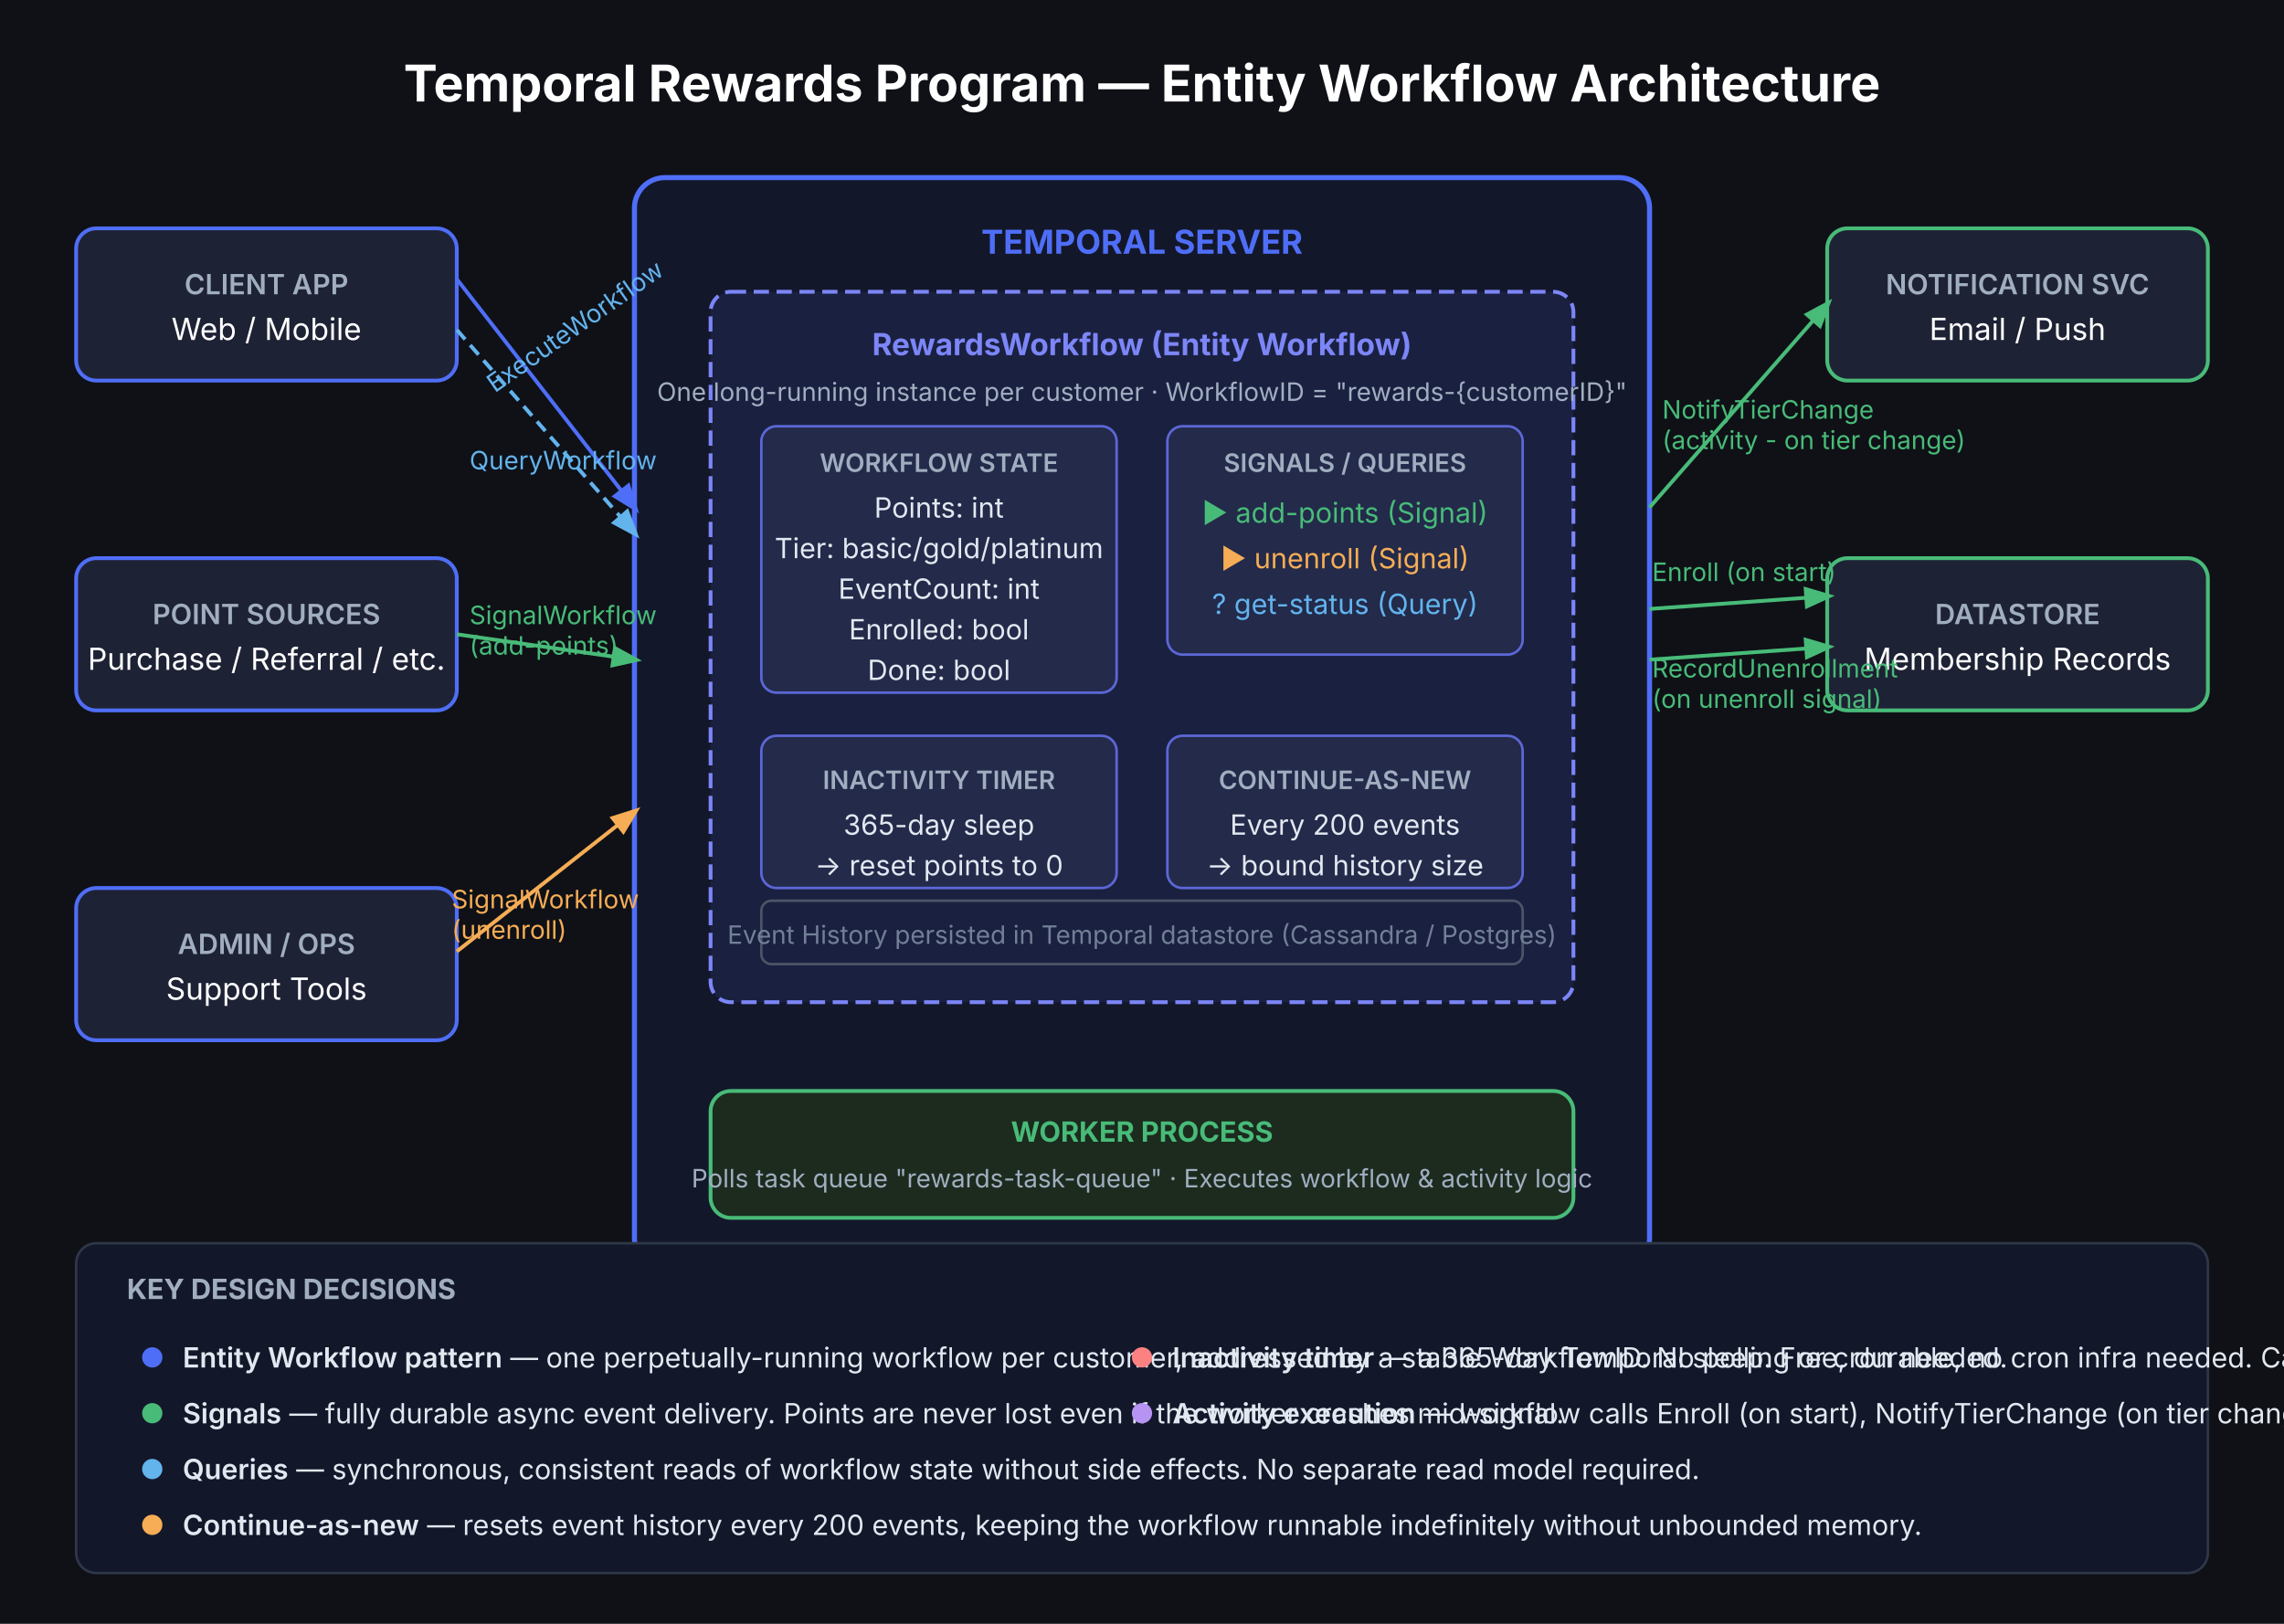
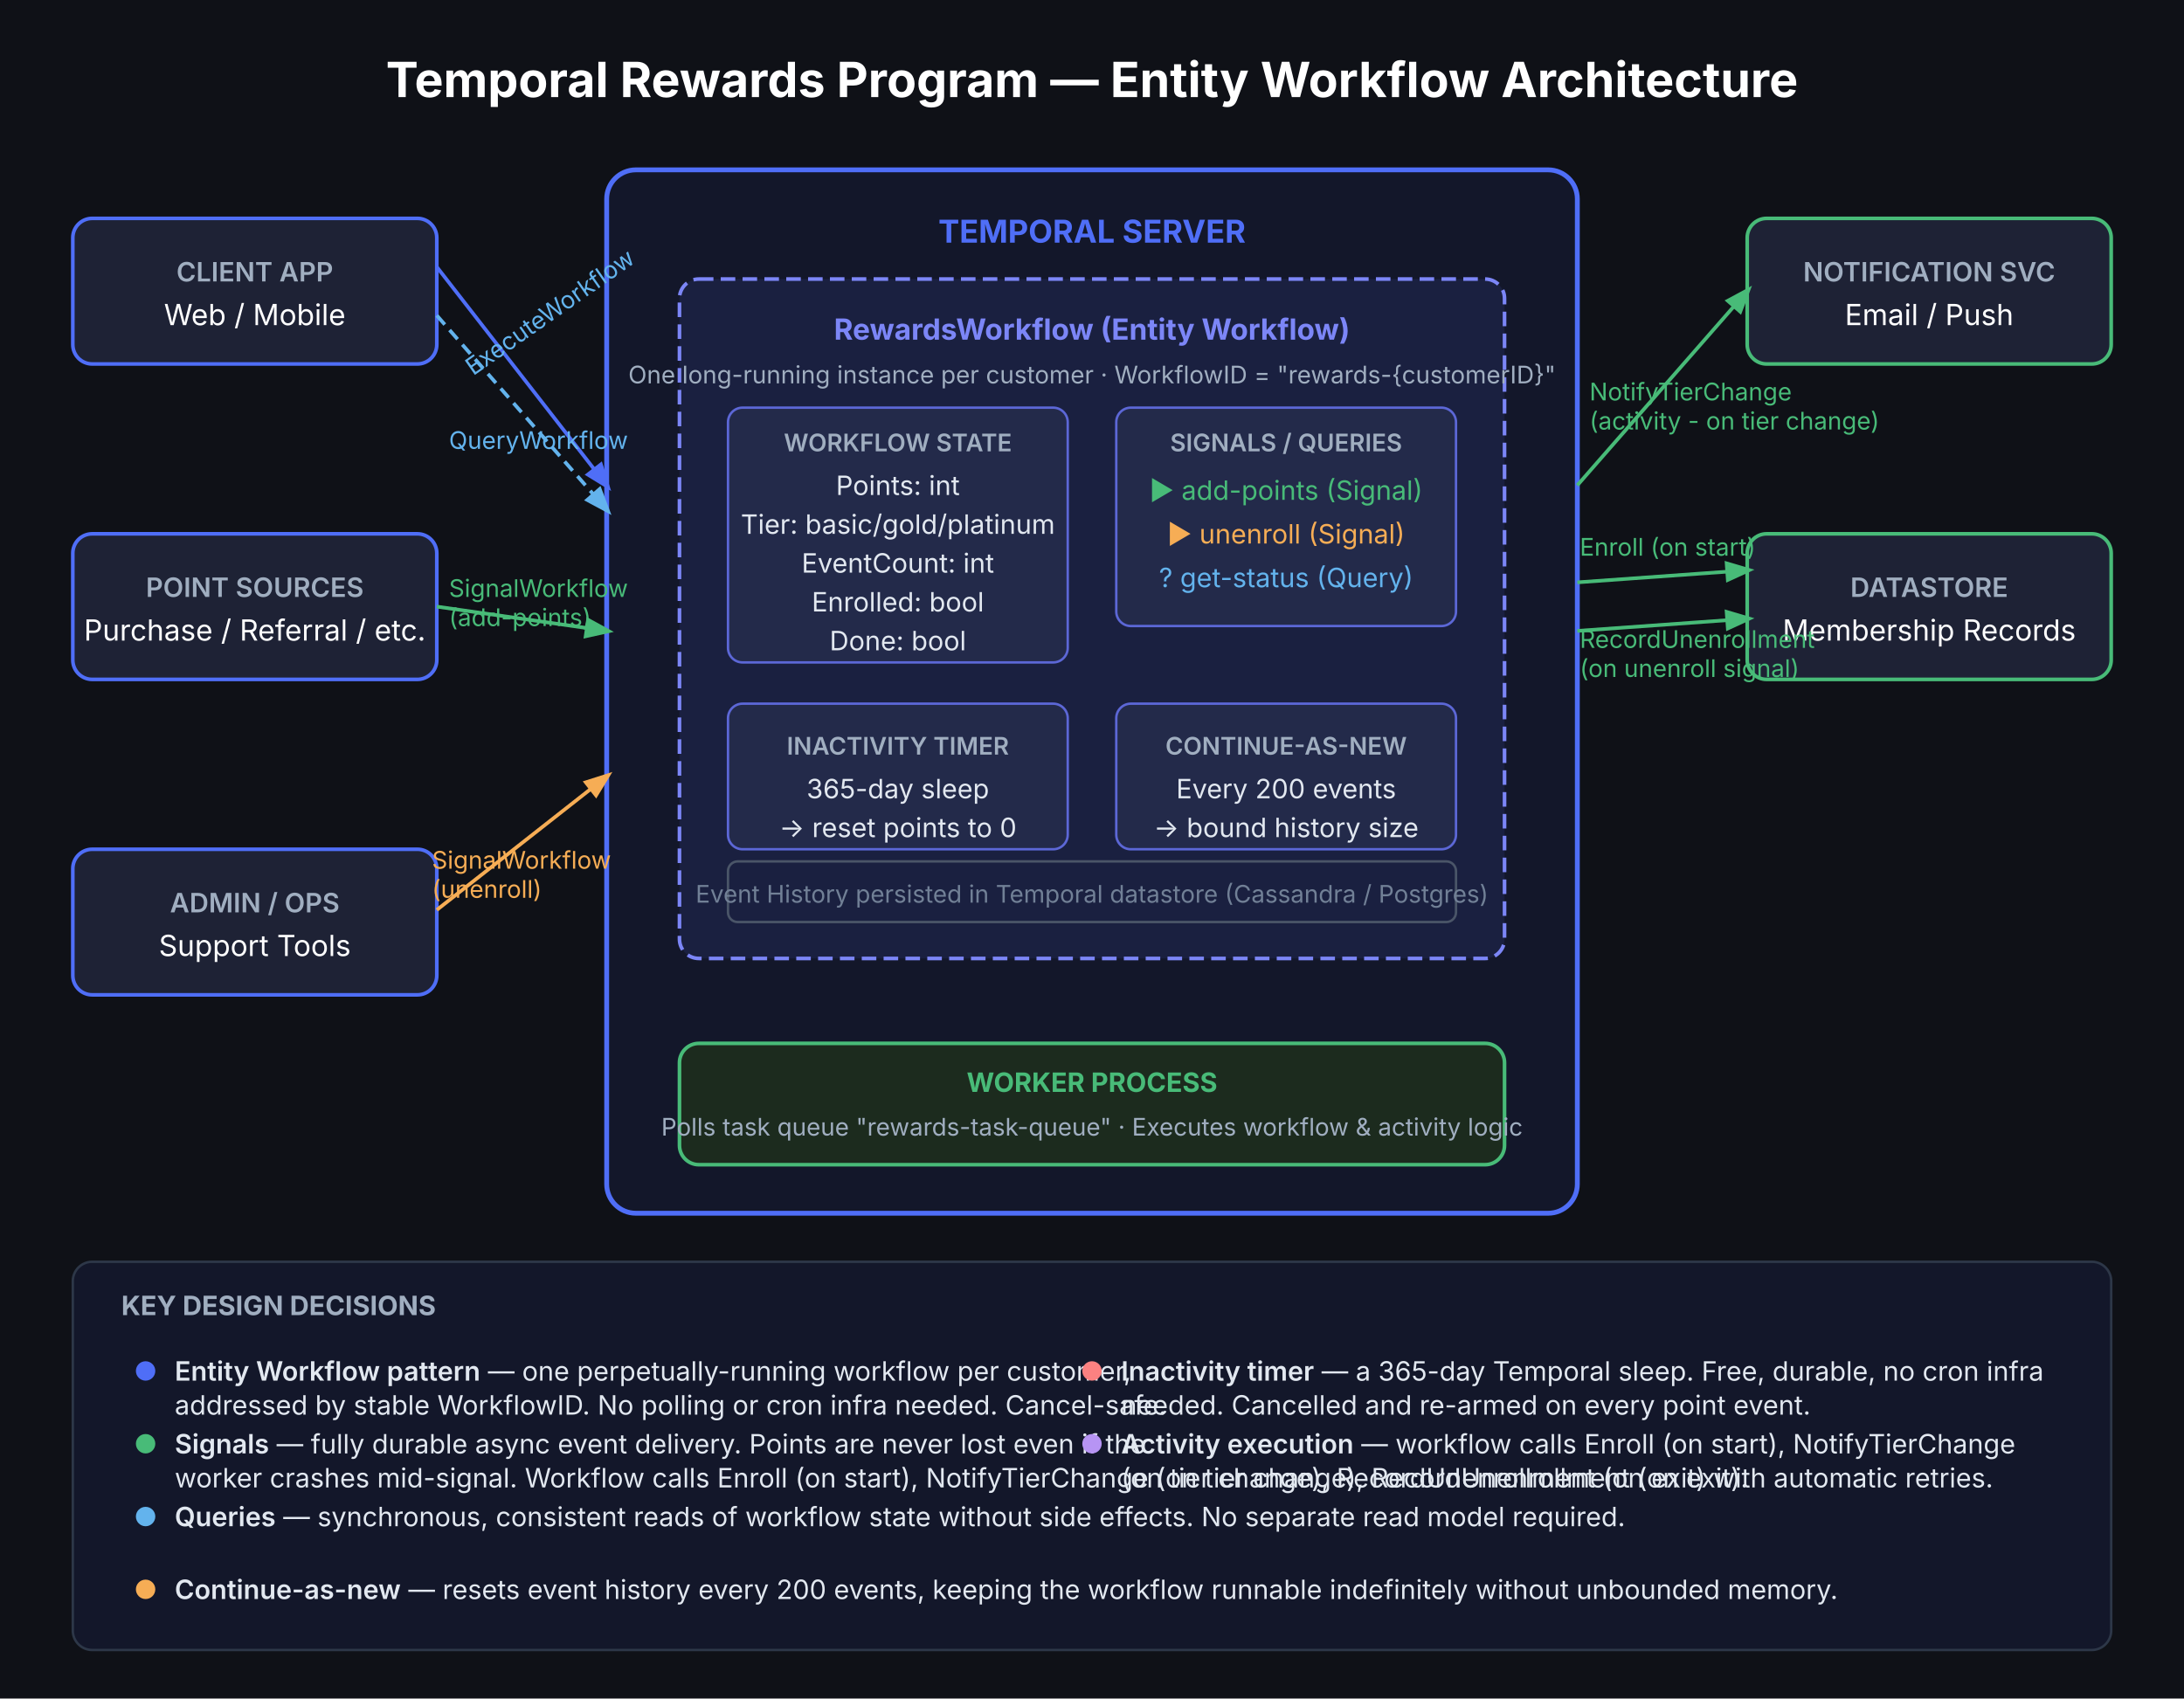
- <svg xmlns="http://www.w3.org/2000/svg" viewBox="0 0 900 640" font-family="Inter, Segoe UI, sans-serif">
-   <rect width="900" height="640" fill="#0f1117" />
+ <svg xmlns="http://www.w3.org/2000/svg" viewBox="0 0 900 700" font-family="Inter, Segoe UI, sans-serif">
+   <rect width="900" height="700" fill="#0f1117" />
  <text x="450" y="40" text-anchor="middle" fill="#ffffff" font-size="20" font-weight="700">Temporal Rewards Program — Entity Workflow Architecture</text>
  <rect x="30" y="90" width="150" height="60" rx="8" fill="#1e2235" stroke="#4f6ef7" stroke-width="1.5" />
  <text x="105" y="116" text-anchor="middle" fill="#a0aec0" font-size="11" font-weight="600">CLIENT APP</text>
  <text x="105" y="134" text-anchor="middle" fill="#ffffff" font-size="12">Web / Mobile</text>
  <rect x="30" y="220" width="150" height="60" rx="8" fill="#1e2235" stroke="#4f6ef7" stroke-width="1.5" />
  <text x="105" y="246" text-anchor="middle" fill="#a0aec0" font-size="11" font-weight="600">POINT SOURCES</text>
  <text x="105" y="264" text-anchor="middle" fill="#ffffff" font-size="12">Purchase / Referral / etc.</text>
  <rect x="30" y="350" width="150" height="60" rx="8" fill="#1e2235" stroke="#4f6ef7" stroke-width="1.5" />
  <text x="105" y="376" text-anchor="middle" fill="#a0aec0" font-size="11" font-weight="600">ADMIN / OPS</text>
  <text x="105" y="394" text-anchor="middle" fill="#ffffff" font-size="12">Support Tools</text>
  <rect x="250" y="70" width="400" height="430" rx="12" fill="#13172a" stroke="#4f6ef7" stroke-width="2" />
  <text x="450" y="100" text-anchor="middle" fill="#4f6ef7" font-size="13" font-weight="700">TEMPORAL SERVER</text>
  <rect x="280" y="115" width="340" height="280" rx="8" fill="#1a2040" stroke="#7c86f7" stroke-width="1.5" stroke-dasharray="6,3" />
  <text x="450" y="140" text-anchor="middle" fill="#7c86f7" font-size="12" font-weight="700">RewardsWorkflow (Entity Workflow)</text>
  <text x="450" y="158" text-anchor="middle" fill="#a0aec0" font-size="10">One long-running instance per customer  ·  WorkflowID = "rewards-{customerID}"</text>
  <rect x="300" y="168" width="140" height="105" rx="6" fill="#232a4a" stroke="#5c67d6" stroke-width="1" />
  <text x="370" y="186" text-anchor="middle" fill="#a0aec0" font-size="10" font-weight="600">WORKFLOW STATE</text>
  <text x="370" y="204" text-anchor="middle" fill="#e2e8f0" font-size="11">Points: int</text>
  <text x="370" y="220" text-anchor="middle" fill="#e2e8f0" font-size="11">Tier: basic/gold/platinum</text>
  <text x="370" y="236" text-anchor="middle" fill="#e2e8f0" font-size="11">EventCount: int</text>
  <text x="370" y="252" text-anchor="middle" fill="#e2e8f0" font-size="11">Enrolled: bool</text>
  <text x="370" y="268" text-anchor="middle" fill="#e2e8f0" font-size="11">Done: bool</text>
  <rect x="460" y="168" width="140" height="90" rx="6" fill="#232a4a" stroke="#5c67d6" stroke-width="1" />
  <text x="530" y="186" text-anchor="middle" fill="#a0aec0" font-size="10" font-weight="600">SIGNALS / QUERIES</text>
  <text x="530" y="206" text-anchor="middle" fill="#48bb78" font-size="11">▶ add-points (Signal)</text>
  <text x="530" y="224" text-anchor="middle" fill="#f6ad55" font-size="11">▶ unenroll (Signal)</text>
  <text x="530" y="242" text-anchor="middle" fill="#63b3ed" font-size="11">? get-status (Query)</text>
  <rect x="300" y="290" width="140" height="60" rx="6" fill="#232a4a" stroke="#5c67d6" stroke-width="1" />
  <text x="370" y="311" text-anchor="middle" fill="#a0aec0" font-size="10" font-weight="600">INACTIVITY TIMER</text>
  <text x="370" y="329" text-anchor="middle" fill="#e2e8f0" font-size="11">365-day sleep</text>
  <text x="370" y="345" text-anchor="middle" fill="#e2e8f0" font-size="11">→ reset points to 0</text>
  <rect x="460" y="290" width="140" height="60" rx="6" fill="#232a4a" stroke="#5c67d6" stroke-width="1" />
  <text x="530" y="311" text-anchor="middle" fill="#a0aec0" font-size="10" font-weight="600">CONTINUE-AS-NEW</text>
  <text x="530" y="329" text-anchor="middle" fill="#e2e8f0" font-size="11">Every 200 events</text>
  <text x="530" y="345" text-anchor="middle" fill="#e2e8f0" font-size="11">→ bound history size</text>
  <rect x="300" y="355" width="300" height="25" rx="4" fill="#1a2040" stroke="#4a5568" stroke-width="1" />
  <text x="450" y="372" text-anchor="middle" fill="#718096" font-size="10">Event History persisted in Temporal datastore (Cassandra / Postgres)</text>
  <rect x="280" y="430" width="340" height="50" rx="8" fill="#1c2b1e" stroke="#48bb78" stroke-width="1.5" />
  <text x="450" y="450" text-anchor="middle" fill="#48bb78" font-size="11" font-weight="700">WORKER PROCESS</text>
  <text x="450" y="468" text-anchor="middle" fill="#a0aec0" font-size="10">Polls task queue "rewards-task-queue" · Executes workflow &amp; activity logic</text>
  <rect x="720" y="90" width="150" height="60" rx="8" fill="#1e2235" stroke="#48bb78" stroke-width="1.5" />
  <text x="795" y="116" text-anchor="middle" fill="#a0aec0" font-size="11" font-weight="600">NOTIFICATION SVC</text>
  <text x="795" y="134" text-anchor="middle" fill="#ffffff" font-size="12">Email / Push</text>
  <rect x="720" y="220" width="150" height="60" rx="8" fill="#1e2235" stroke="#48bb78" stroke-width="1.5" />
  <text x="795" y="246" text-anchor="middle" fill="#a0aec0" font-size="11" font-weight="600">DATASTORE</text>
  <text x="795" y="264" text-anchor="middle" fill="#ffffff" font-size="12">Membership Records</text>
  <line x1="180" y1="110" x2="250" y2="200" stroke="#4f6ef7" stroke-width="1.5" marker-end="url(#arr-blue)" />
  <text x="195" y="155" fill="#63b3ed" font-size="10" transform="rotate(-35,195,155)">ExecuteWorkflow</text>
  <line x1="180" y1="130" x2="250" y2="210" stroke="#63b3ed" stroke-width="1.5" stroke-dasharray="5,3" marker-end="url(#arr-lightblue)" />
  <text x="185" y="185" fill="#63b3ed" font-size="10">QueryWorkflow</text>
  <line x1="180" y1="250" x2="250" y2="260" stroke="#48bb78" stroke-width="1.5" marker-end="url(#arr-green)" />
  <text x="185" y="246" fill="#48bb78" font-size="10">SignalWorkflow</text>
  <text x="185" y="258" fill="#48bb78" font-size="10">(add-points)</text>
  <line x1="180" y1="375" x2="250" y2="320" stroke="#f6ad55" stroke-width="1.5" marker-end="url(#arr-orange)" />
  <text x="178" y="358" fill="#f6ad55" font-size="10">SignalWorkflow</text>
  <text x="178" y="370" fill="#f6ad55" font-size="10">(unenroll)</text>
  <line x1="650" y1="200" x2="720" y2="120" stroke="#48bb78" stroke-width="1.5" marker-end="url(#arr-green)" />
  <text x="655" y="165" fill="#48bb78" font-size="10">NotifyTierChange</text>
  <text x="655" y="177" fill="#48bb78" font-size="10">(activity - on tier change)</text>
  <line x1="650" y1="240" x2="720" y2="235" stroke="#48bb78" stroke-width="1.5" marker-end="url(#arr-green)" />
  <text x="651" y="229" fill="#48bb78" font-size="10">Enroll (on start)</text>
  <line x1="650" y1="260" x2="720" y2="255" stroke="#48bb78" stroke-width="1.5" marker-end="url(#arr-green)" />
  <text x="651" y="267" fill="#48bb78" font-size="10">RecordUnenrollment</text>
  <text x="651" y="279" fill="#48bb78" font-size="10">(on unenroll signal)</text>
-   <rect x="30" y="490" width="840" height="130" rx="8" fill="#13172a" stroke="#2d3748" stroke-width="1" />
-   <text x="50" y="512" fill="#a0aec0" font-size="11" font-weight="700">KEY DESIGN DECISIONS</text>
-   <circle cx="60" cy="535" r="4" fill="#4f6ef7" />
-   <text x="72" y="539" fill="#e2e8f0" font-size="11">
-     <tspan font-weight="600">Entity Workflow pattern</tspan> — one perpetually-running workflow per customer, addressed by a stable WorkflowID. No polling or cron needed.</text>
-   <circle cx="60" cy="557" r="4" fill="#48bb78" />
-   <text x="72" y="561" fill="#e2e8f0" font-size="11">
-     <tspan font-weight="600">Signals</tspan> — fully durable async event delivery. Points are never lost even if the worker crashes mid-signal.</text>
-   <circle cx="60" cy="579" r="4" fill="#63b3ed" />
-   <text x="72" y="583" fill="#e2e8f0" font-size="11">
-     <tspan font-weight="600">Queries</tspan> — synchronous, consistent reads of workflow state without side effects. No separate read model required.</text>
-   <circle cx="60" cy="601" r="4" fill="#f6ad55" />
-   <text x="72" y="605" fill="#e2e8f0" font-size="11">
-     <tspan font-weight="600">Continue-as-new</tspan> — resets event history every 200 events, keeping the workflow runnable indefinitely without unbounded memory.</text>
-   <circle cx="450" cy="535" r="4" fill="#fc8181" />
-   <text x="462" y="539" fill="#e2e8f0" font-size="11">
-     <tspan font-weight="600">Inactivity timer</tspan> — a 365-day Temporal sleep. Free, durable, no cron infra needed. Cancelled and re-armed on every point event.</text>
-   <circle cx="450" cy="557" r="4" fill="#b794f4" />
-   <text x="462" y="561" fill="#e2e8f0" font-size="11">
-     <tspan font-weight="600">Activity execution</tspan> — workflow calls Enroll (on start), NotifyTierChange (on tier change), RecordUnenrollment (on exit) with automatic retries.</text>
+   <rect x="30" y="520" width="840" height="160" rx="8" fill="#13172a" stroke="#2d3748" stroke-width="1" />
+   <text x="50" y="542" fill="#a0aec0" font-size="11" font-weight="700">KEY DESIGN DECISIONS</text>
+   <circle cx="60" cy="565" r="4" fill="#4f6ef7" />
+   <text x="72" y="569" fill="#e2e8f0" font-size="11">
+     <tspan font-weight="600">Entity Workflow pattern</tspan> — one perpetually-running workflow per customer,
+     <tspan x="72" dy="14">addressed by stable WorkflowID. No polling or cron infra needed. Cancel-safe.</tspan>
+   </text>
+   <circle cx="60" cy="595" r="4" fill="#48bb78" />
+   <text x="72" y="599" fill="#e2e8f0" font-size="11">
+     <tspan font-weight="600">Signals</tspan> — fully durable async event delivery. Points are never lost even if the
+     <tspan x="72" dy="14">worker crashes mid-signal. Workflow calls Enroll (on start), NotifyTierChange (on tier change), RecordUnenrollment (on exit).</tspan>
+   </text>
+   <circle cx="60" cy="625" r="4" fill="#63b3ed" />
+   <text x="72" y="629" fill="#e2e8f0" font-size="11">
+     <tspan font-weight="600">Queries</tspan> — synchronous, consistent reads of workflow state without side effects. No separate read model required.
+   </text>
+   <circle cx="60" cy="655" r="4" fill="#f6ad55" />
+   <text x="72" y="659" fill="#e2e8f0" font-size="11">
+     <tspan font-weight="600">Continue-as-new</tspan> — resets event history every 200 events, keeping the workflow runnable indefinitely without unbounded memory.
+   </text>
+   <circle cx="450" cy="565" r="4" fill="#fc8181" />
+   <text x="462" y="569" fill="#e2e8f0" font-size="11">
+     <tspan font-weight="600">Inactivity timer</tspan> — a 365-day Temporal sleep. Free, durable, no cron infra
+     <tspan x="462" dy="14">needed. Cancelled and re-armed on every point event.</tspan>
+   </text>
+   <circle cx="450" cy="595" r="4" fill="#b794f4" />
+   <text x="462" y="599" fill="#e2e8f0" font-size="11">
+     <tspan font-weight="600">Activity execution</tspan> — workflow calls Enroll (on start), NotifyTierChange
+     <tspan x="462" dy="14">(on tier change), RecordUnenrollment (on exit) with automatic retries.</tspan>
+   </text>
  <defs>
    <marker id="arr-blue" markerWidth="8" markerHeight="8" refX="6" refY="3" orient="auto">
      <path d="M0,0 L0,6 L8,3 z" fill="#4f6ef7" />
    </marker>
    <marker id="arr-green" markerWidth="8" markerHeight="8" refX="6" refY="3" orient="auto">
      <path d="M0,0 L0,6 L8,3 z" fill="#48bb78" />
    </marker>
    <marker id="arr-orange" markerWidth="8" markerHeight="8" refX="6" refY="3" orient="auto">
      <path d="M0,0 L0,6 L8,3 z" fill="#f6ad55" />
    </marker>
    <marker id="arr-lightblue" markerWidth="8" markerHeight="8" refX="6" refY="3" orient="auto">
      <path d="M0,0 L0,6 L8,3 z" fill="#63b3ed" />
    </marker>
  </defs>
</svg>
